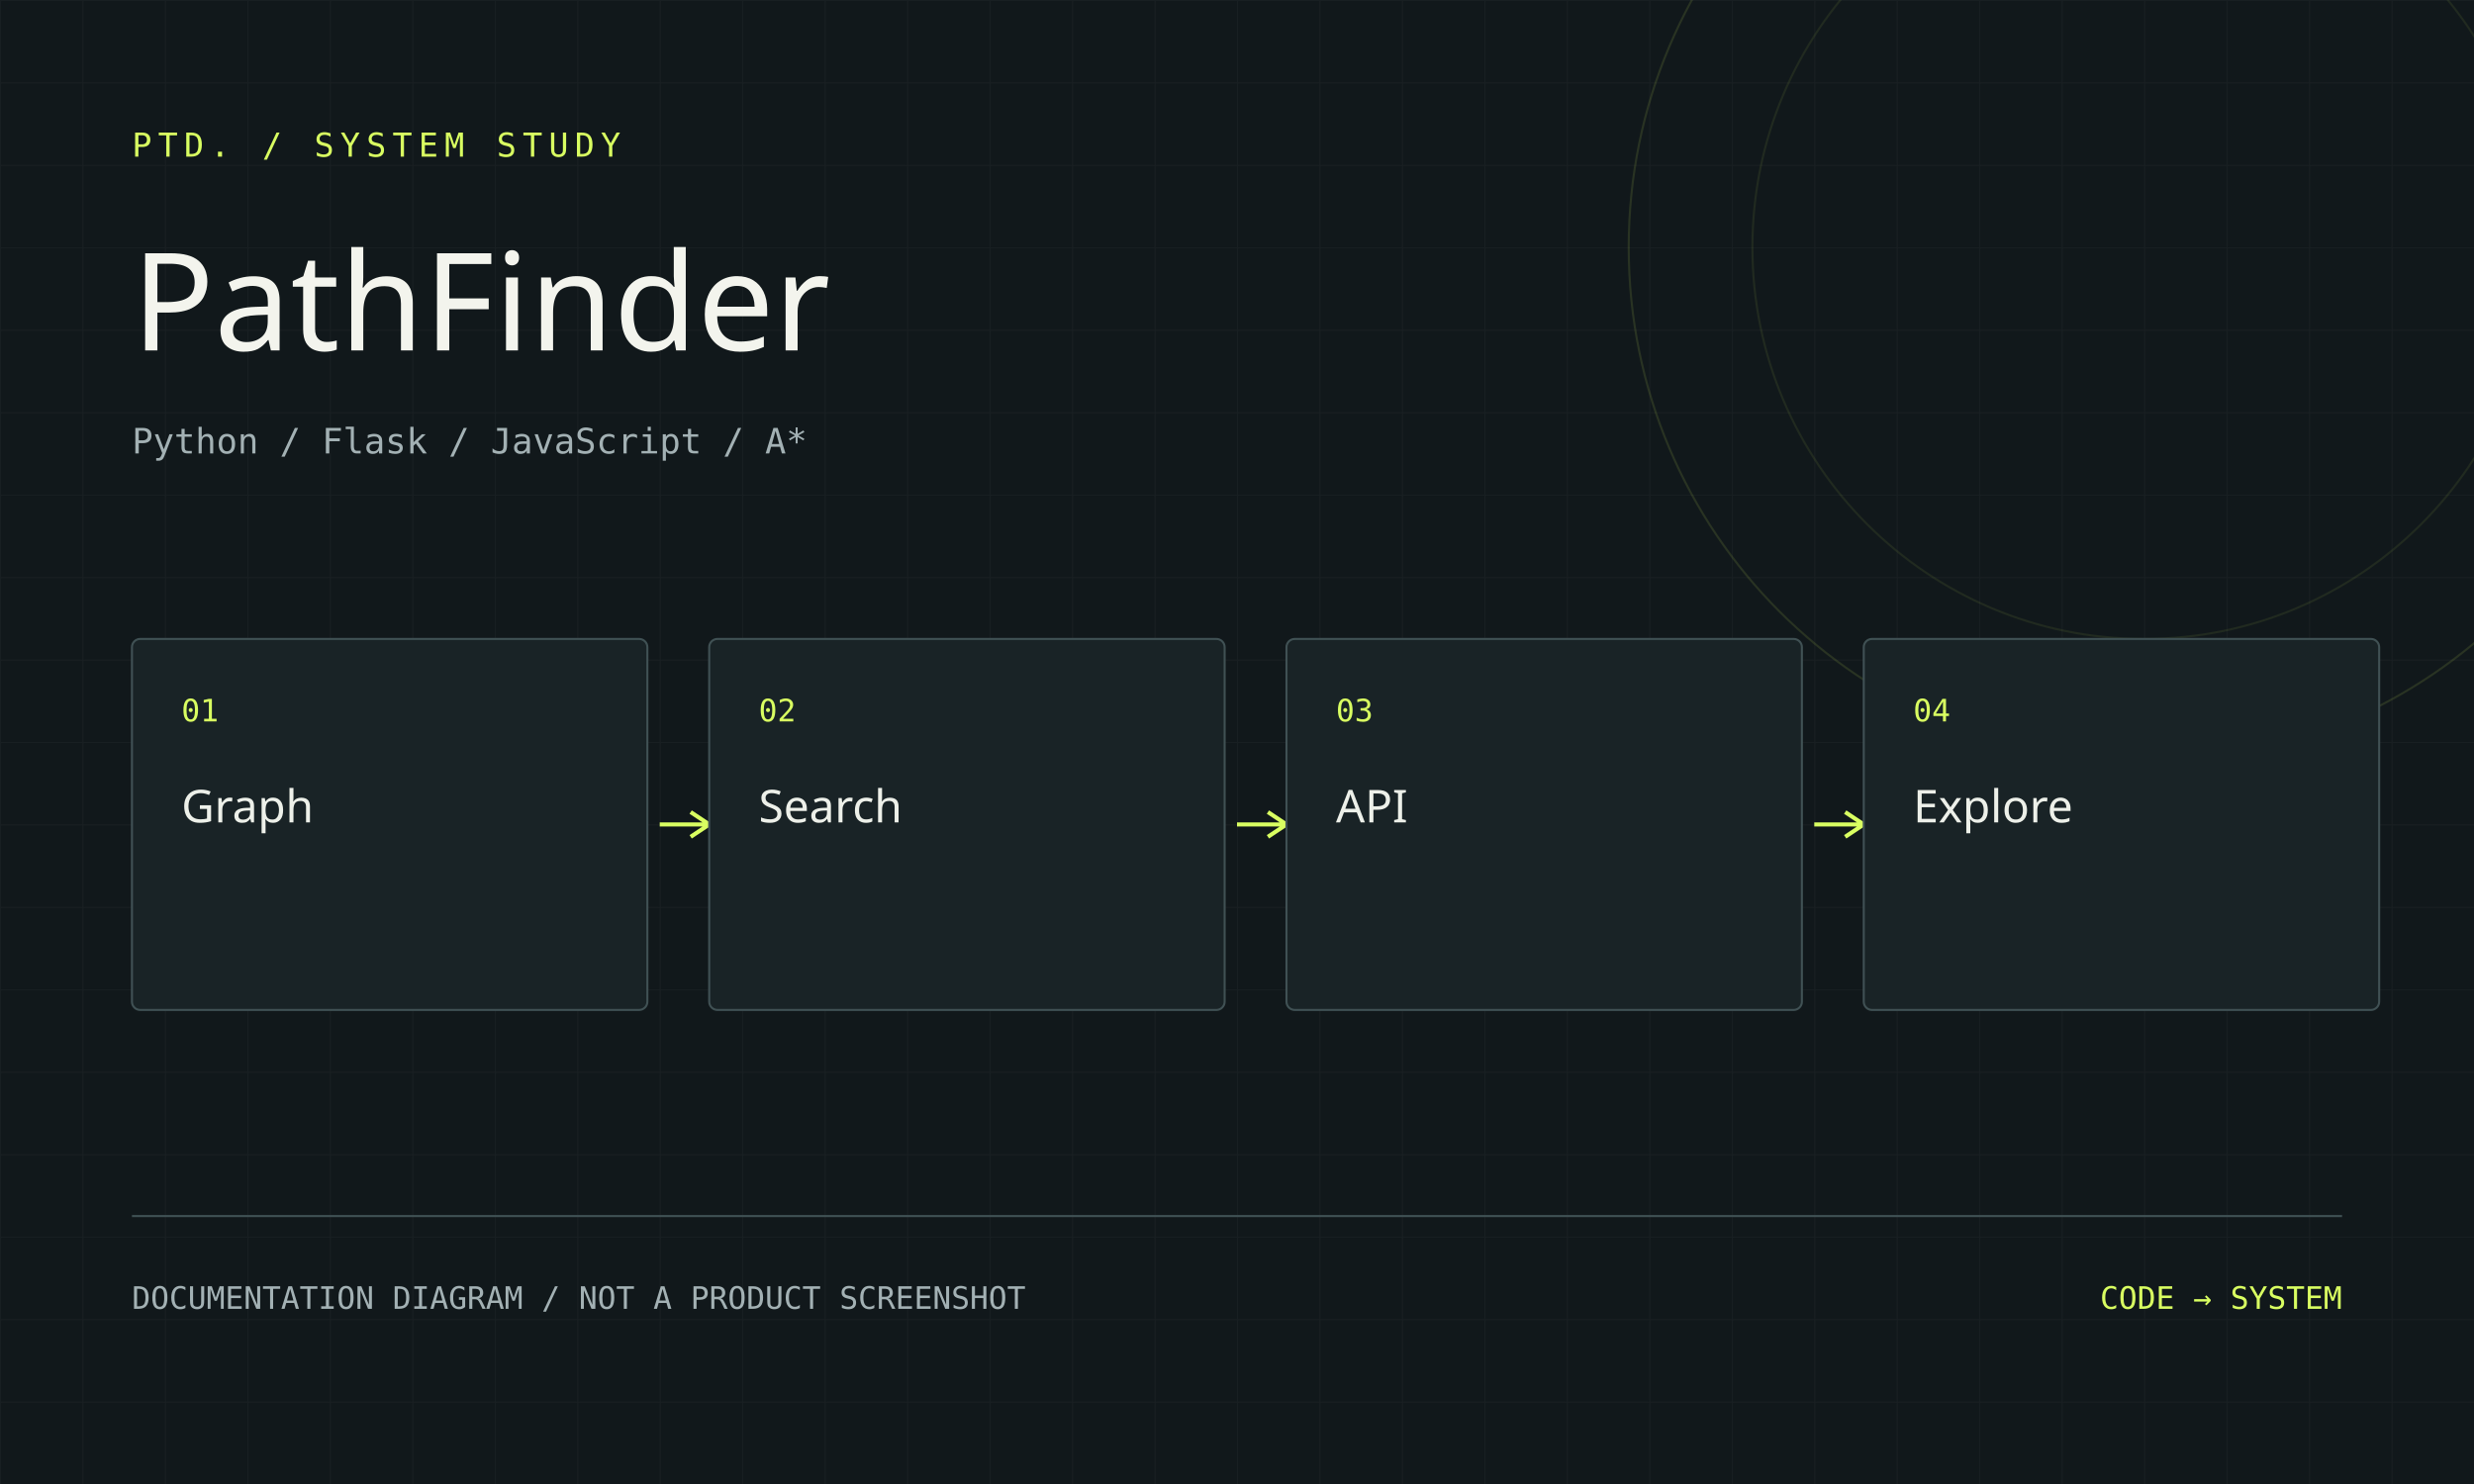
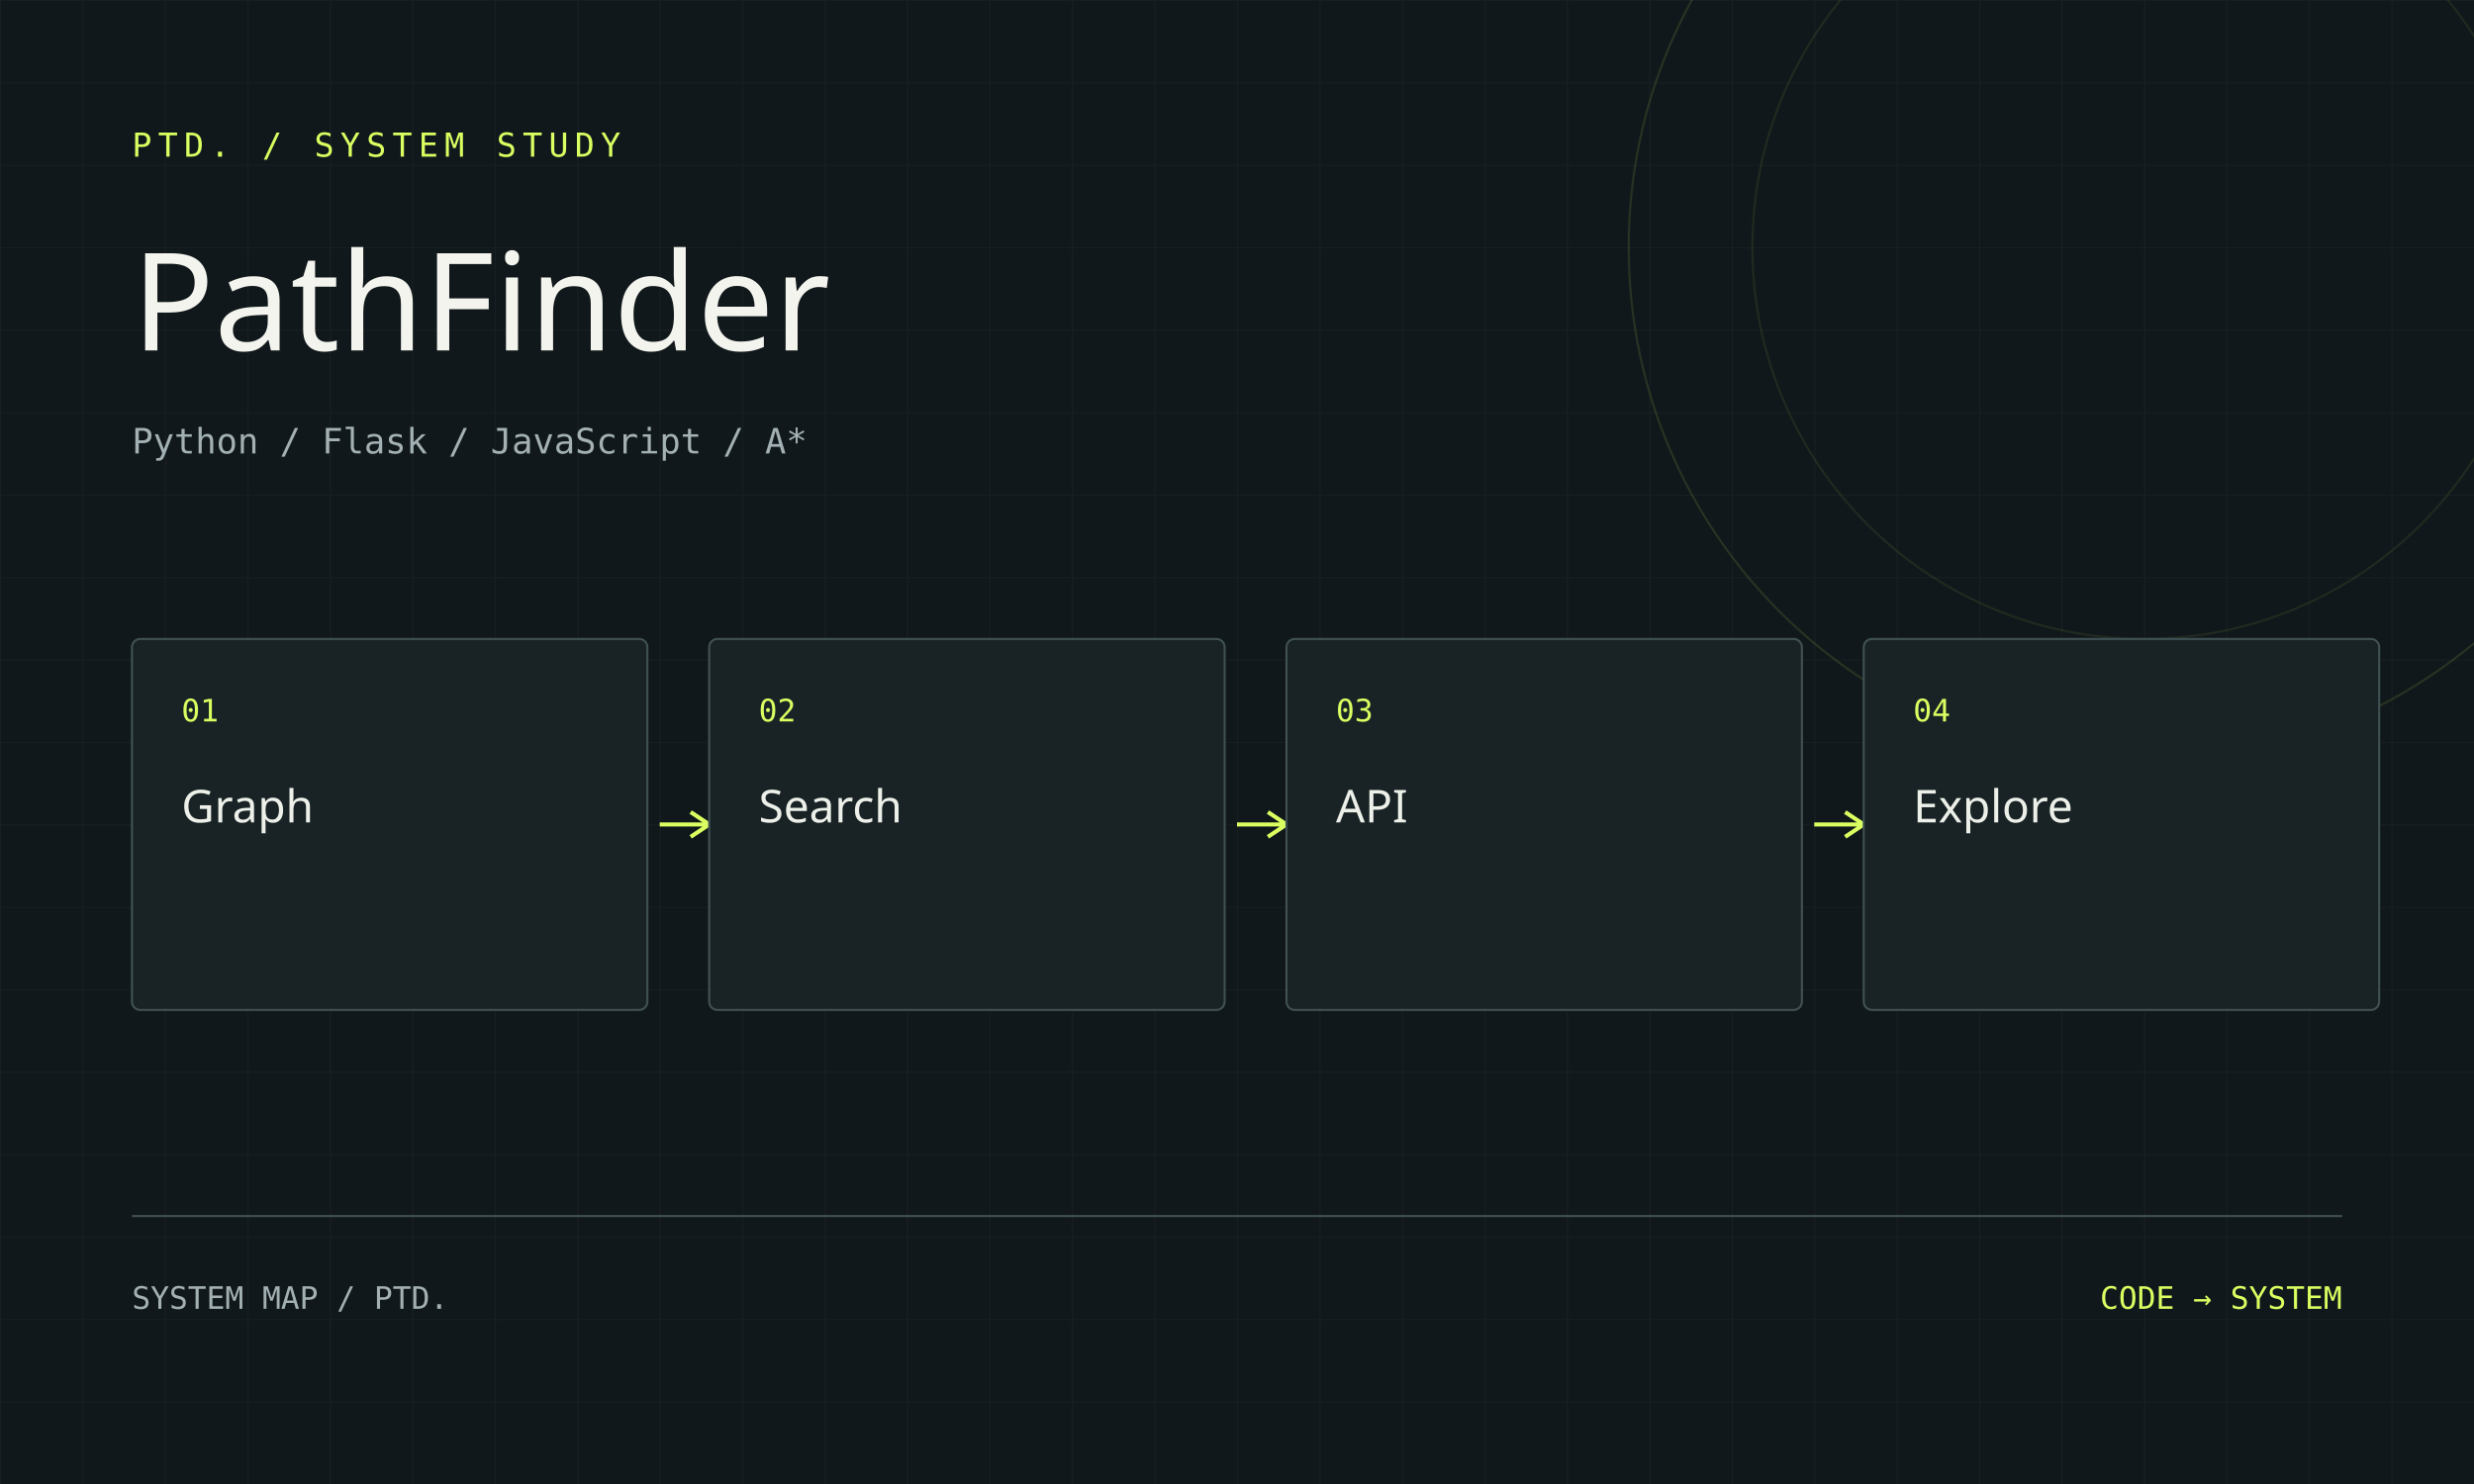
<svg xmlns="http://www.w3.org/2000/svg" width="1200" height="720" viewBox="0 0 1200 720" role="img" aria-labelledby="title desc">
  <defs>
    <pattern id="grid" width="40" height="40" patternUnits="userSpaceOnUse">
      <path d="M40 0H0V40" fill="none" stroke="#ffffff" stroke-opacity=".035" />
    </pattern>
  </defs>
  <rect width="1200" height="720" fill="#11181b" />
  <rect width="1200" height="720" fill="url(#grid)" />
  <circle cx="1040" cy="120" r="250" fill="none" stroke="#d9ff61" stroke-opacity=".12" />
  <circle cx="1040" cy="120" r="190" fill="none" stroke="#d9ff61" stroke-opacity=".08" />
  <text x="64" y="76" font-family="monospace" font-size="16" fill="#d9ff61" letter-spacing="3">PTD. / SYSTEM STUDY</text>
  <text x="64" y="170" font-family="sans-serif" font-size="66" fill="#f3f4ed">PathFinder</text>
  <text x="64" y="220" font-family="monospace" font-size="17" fill="#a3b1b4">Python / Flask / JavaScript / A*</text>
  <rect x="64" y="310" width="250" height="180" rx="4" fill="#192326" stroke="#405154" />
  <text x="88" y="350" font-family="monospace" font-size="15" fill="#d9ff61">01</text>
  <text x="88" y="399" font-family="sans-serif" font-size="22" fill="#edf0e9">Graph</text>
  <path d="M320 400h24m-9-6 9 6-9 6" fill="none" stroke="#d9ff61" stroke-width="2" />
  <rect x="344" y="310" width="250" height="180" rx="4" fill="#192326" stroke="#405154" />
  <text x="368" y="350" font-family="monospace" font-size="15" fill="#d9ff61">02</text>
  <text x="368" y="399" font-family="sans-serif" font-size="22" fill="#edf0e9">Search</text>
  <path d="M600 400h24m-9-6 9 6-9 6" fill="none" stroke="#d9ff61" stroke-width="2" />
  <rect x="624" y="310" width="250" height="180" rx="4" fill="#192326" stroke="#405154" />
  <text x="648" y="350" font-family="monospace" font-size="15" fill="#d9ff61">03</text>
  <text x="648" y="399" font-family="sans-serif" font-size="22" fill="#edf0e9">API</text>
  <path d="M880 400h24m-9-6 9 6-9 6" fill="none" stroke="#d9ff61" stroke-width="2" />
  <rect x="904" y="310" width="250" height="180" rx="4" fill="#192326" stroke="#405154" />
  <text x="928" y="350" font-family="monospace" font-size="15" fill="#d9ff61">04</text>
  <text x="928" y="399" font-family="sans-serif" font-size="22" fill="#edf0e9">Explore</text>
  <path d="M64 590H1136" stroke="#405154" />
-   <text x="64" y="635" font-family="monospace" font-size="15" fill="#a3b1b4">DOCUMENTATION DIAGRAM / NOT A PRODUCT SCREENSHOT</text>
+   <text x="64" y="635" font-family="monospace" font-size="15" fill="#a3b1b4">SYSTEM MAP / PTD.</text>
  <text x="1136" y="635" text-anchor="end" font-family="monospace" font-size="15" fill="#d9ff61">CODE → SYSTEM</text>
</svg>
